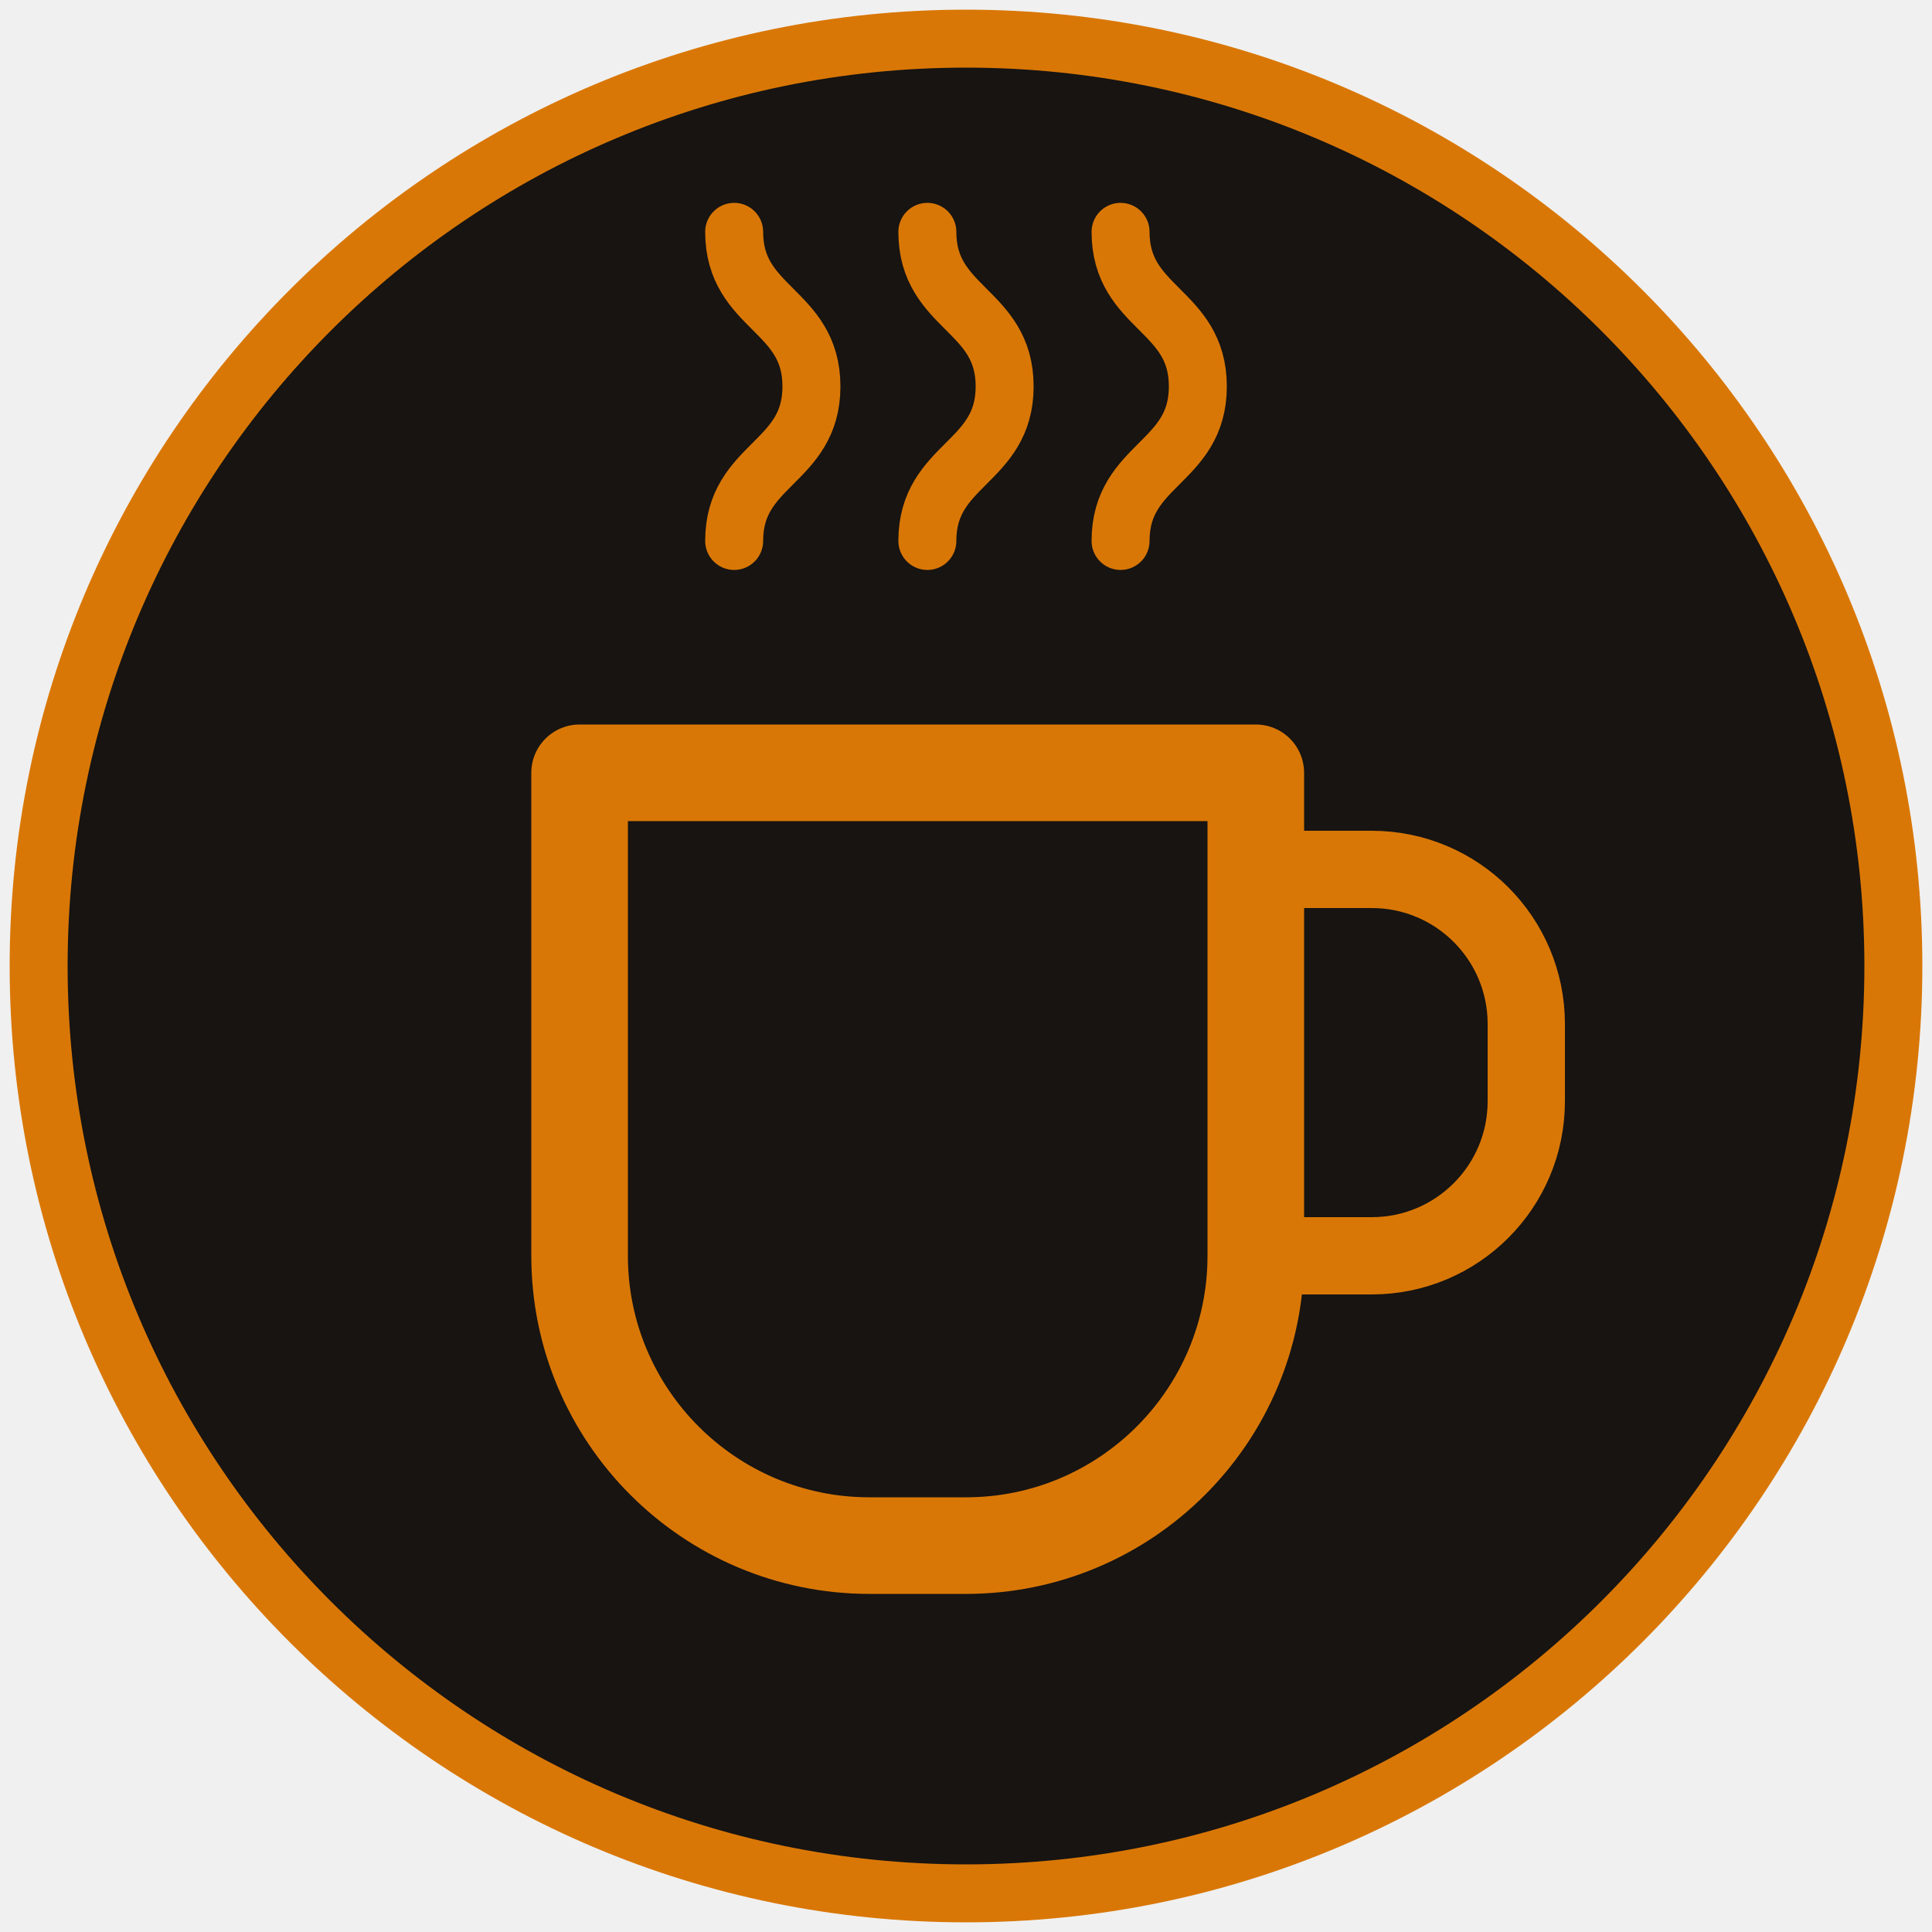
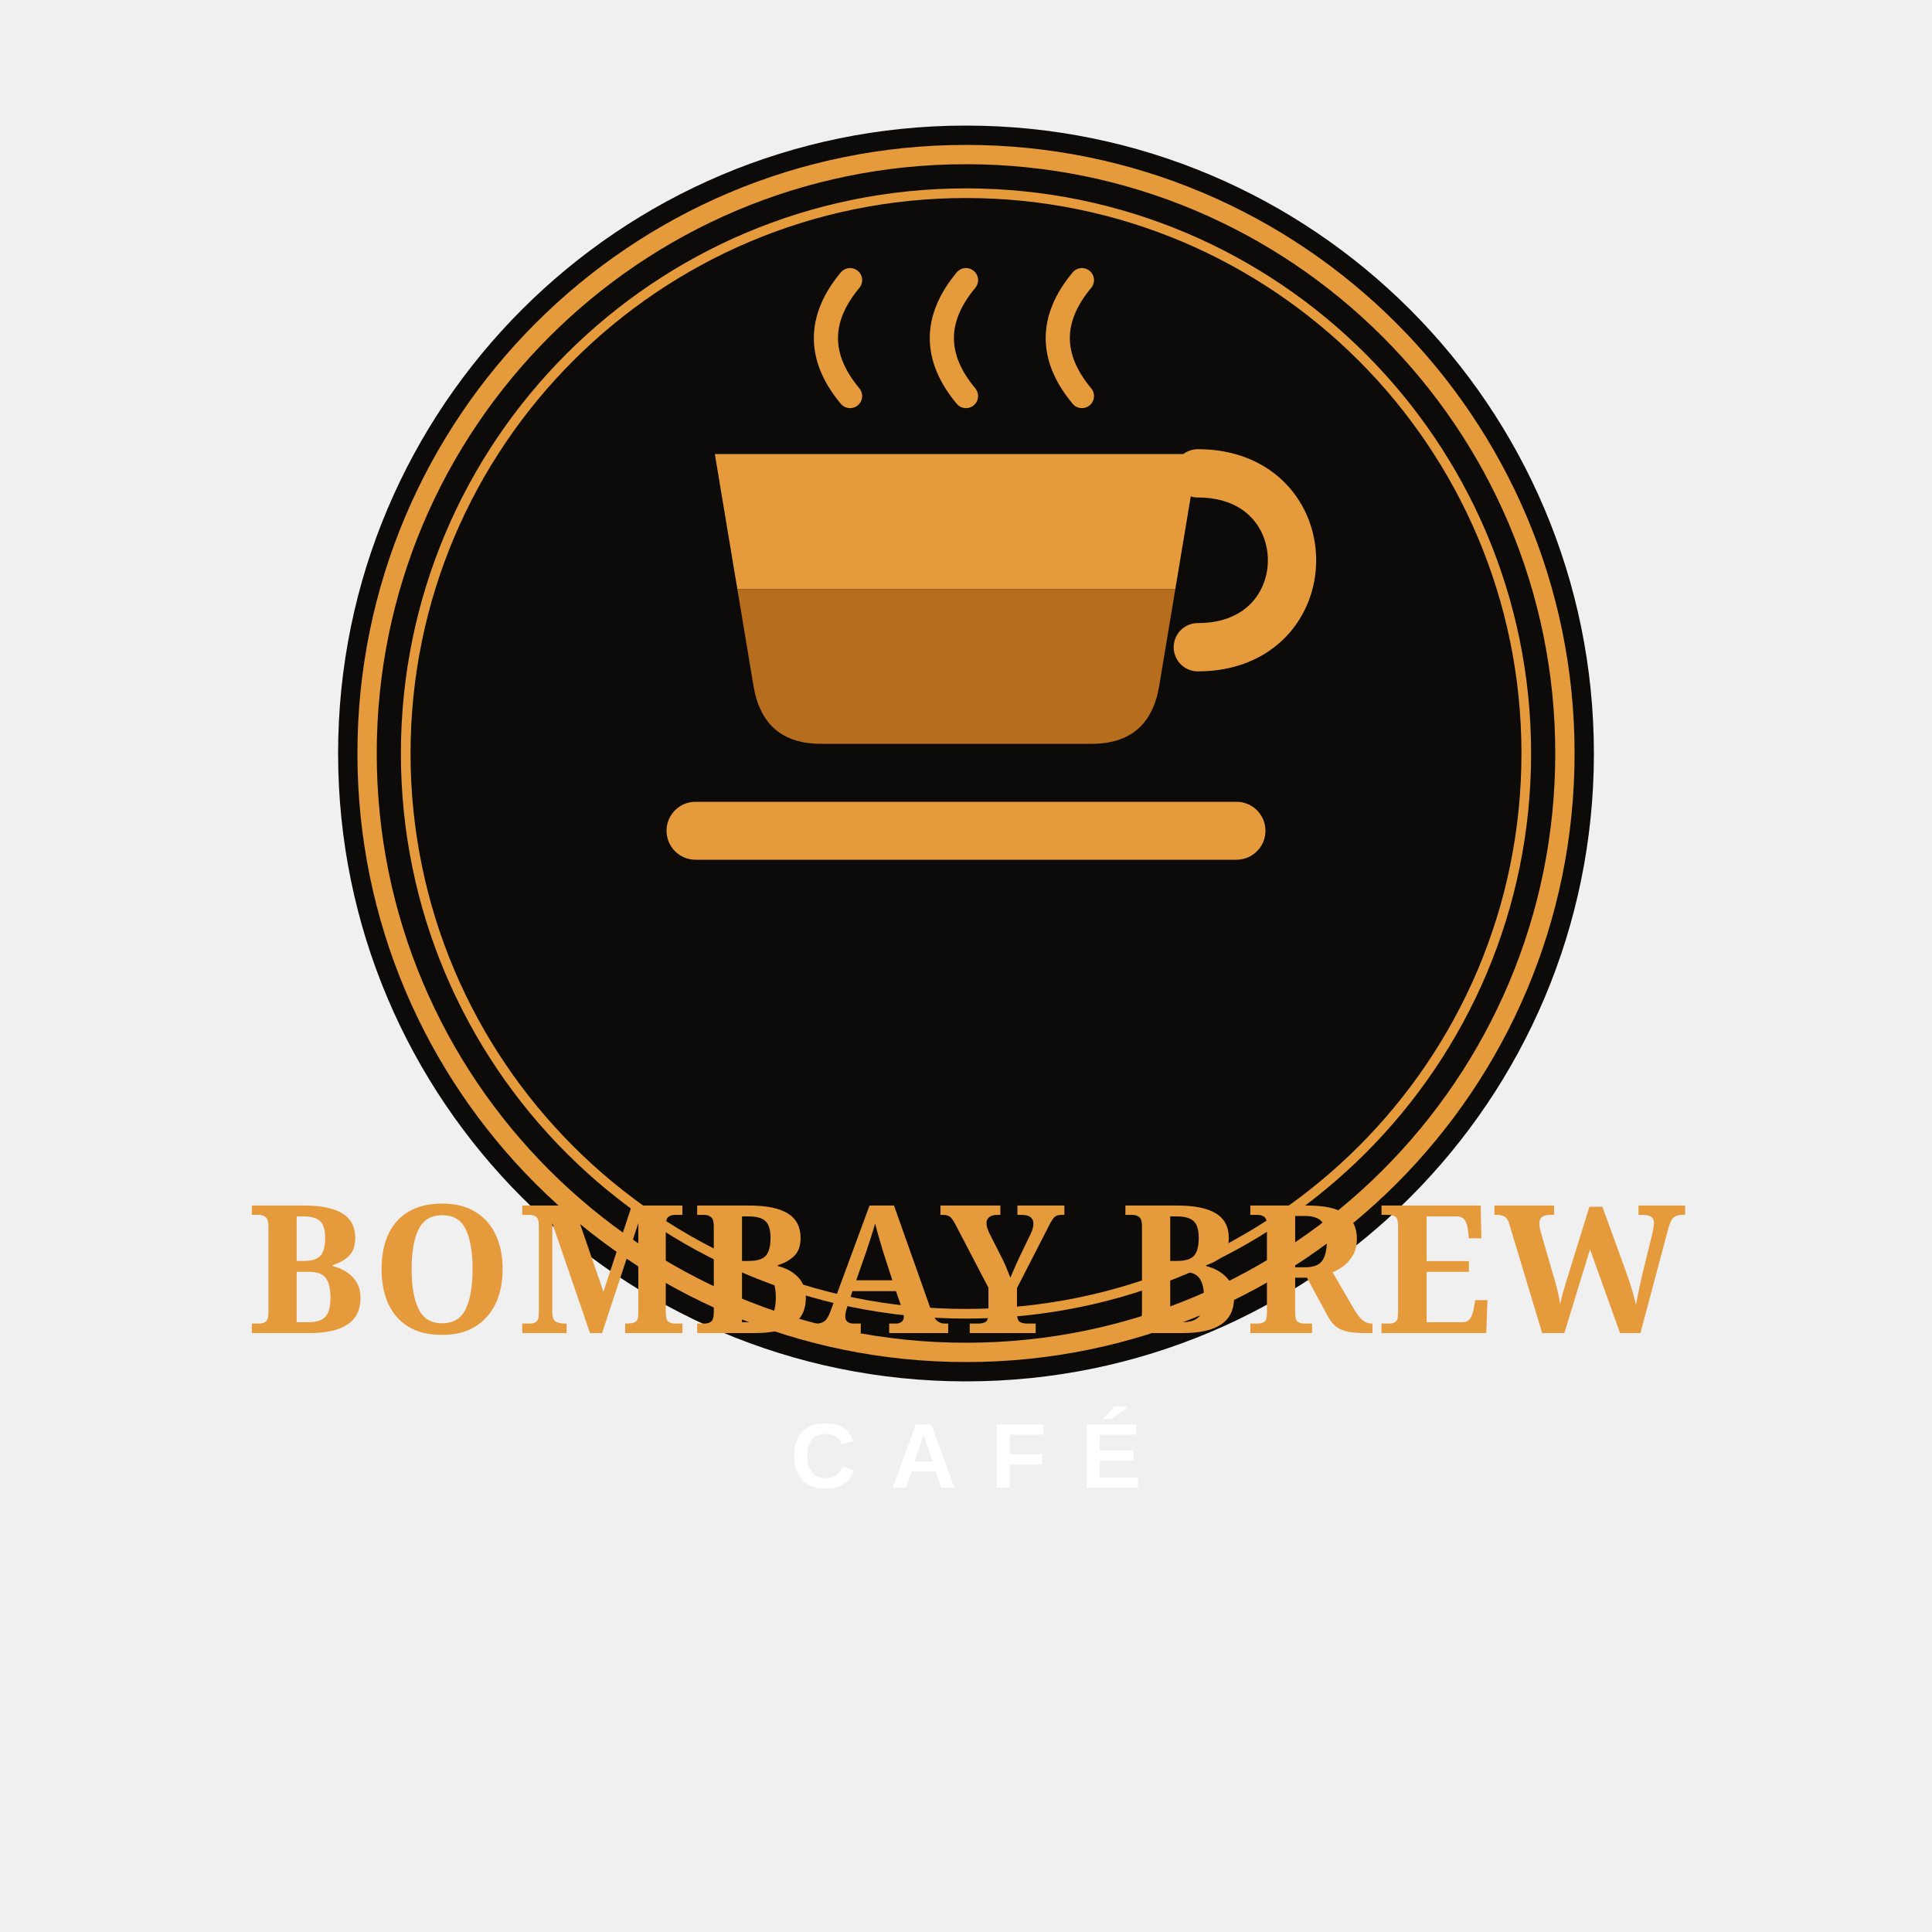
- <svg xmlns="http://www.w3.org/2000/svg" viewBox="0 0 100 100" width="100" height="100">
-   <circle cx="50" cy="50" r="48" fill="#171412" stroke="#d97706" stroke-width="3" />
-   <path d="M30 40 h35 v25 c0 8.28-6.72 15-15 15 H45 c-8.28 0-15-6.72-15-15 z" fill="none" stroke="#d97706" stroke-width="5" stroke-linejoin="round" />
-   <path d="M65 45 h6 c4.42 0 8 3.58 8 8 v4 c0 4.42-3.58 8-8 8 h-6" fill="none" stroke="#d97706" stroke-width="4" stroke-linecap="round" />
-   <path d="M38 28 c0-4 4-4 4-8 s-4-4-4-8" fill="none" stroke="#d97706" stroke-width="3" stroke-linecap="round" />
-   <path d="M48 28 c0-4 4-4 4-8 s-4-4-4-8" fill="none" stroke="#d97706" stroke-width="3" stroke-linecap="round" />
-   <path d="M58 28 c0-4 4-4 4-8 s-4-4-4-8" fill="none" stroke="#d97706" stroke-width="3" stroke-linecap="round" />
+ <svg xmlns="http://www.w3.org/2000/svg" viewBox="0 0 200 200" width="100%" height="100%">
+   <circle cx="100" cy="78" r="65" fill="#0c0b0a" />
+   <circle cx="100" cy="78" r="62" fill="none" stroke="#e59a3c" stroke-width="2" />
+   <circle cx="100" cy="78" r="58" fill="none" stroke="#e59a3c" stroke-width="1" />
+   <path d="M 88 41 Q 83 35 88 29" fill="none" stroke="#e59a3c" stroke-width="2.5" stroke-linecap="round" />
+   <path d="M 100 41 Q 95 35 100 29" fill="none" stroke="#e59a3c" stroke-width="2.5" stroke-linecap="round" />
+   <path d="M 112 41 Q 107 35 112 29" fill="none" stroke="#e59a3c" stroke-width="2.5" stroke-linecap="round" />
+   <clipPath id="cup-clip">
+     <path d="M 74 47 L 124 47 L 120 71 Q 119 77 113 77 L 85 77 Q 79 77 78 71 Z" />
+   </clipPath>
+   <g clip-path="url(#cup-clip)">
+     <rect x="70" y="43" width="60" height="18" fill="#e59a3c" />
+     <rect x="70" y="61" width="60" height="17" fill="#b66e1e" />
+   </g>
+   <path d="M 124 49 C 137 49 137 67 124 67" fill="none" stroke="#e59a3c" stroke-width="5" stroke-linecap="round" />
+   <rect x="69" y="83" width="62" height="6" rx="3" fill="#e59a3c" />
+   <text x="100" y="138" font-family="'Playfair Display', 'Georgia', serif" font-size="18.5" font-weight="700" fill="#e59a3c" text-anchor="middle" letter-spacing="0.5">BOMBAY BREW</text>
+   <text x="100" y="154" font-family="'Outfit', 'Arial', sans-serif" font-size="9.5" font-weight="600" fill="#ffffff" text-anchor="middle" letter-spacing="3.5">CAFÉ</text>
</svg>
